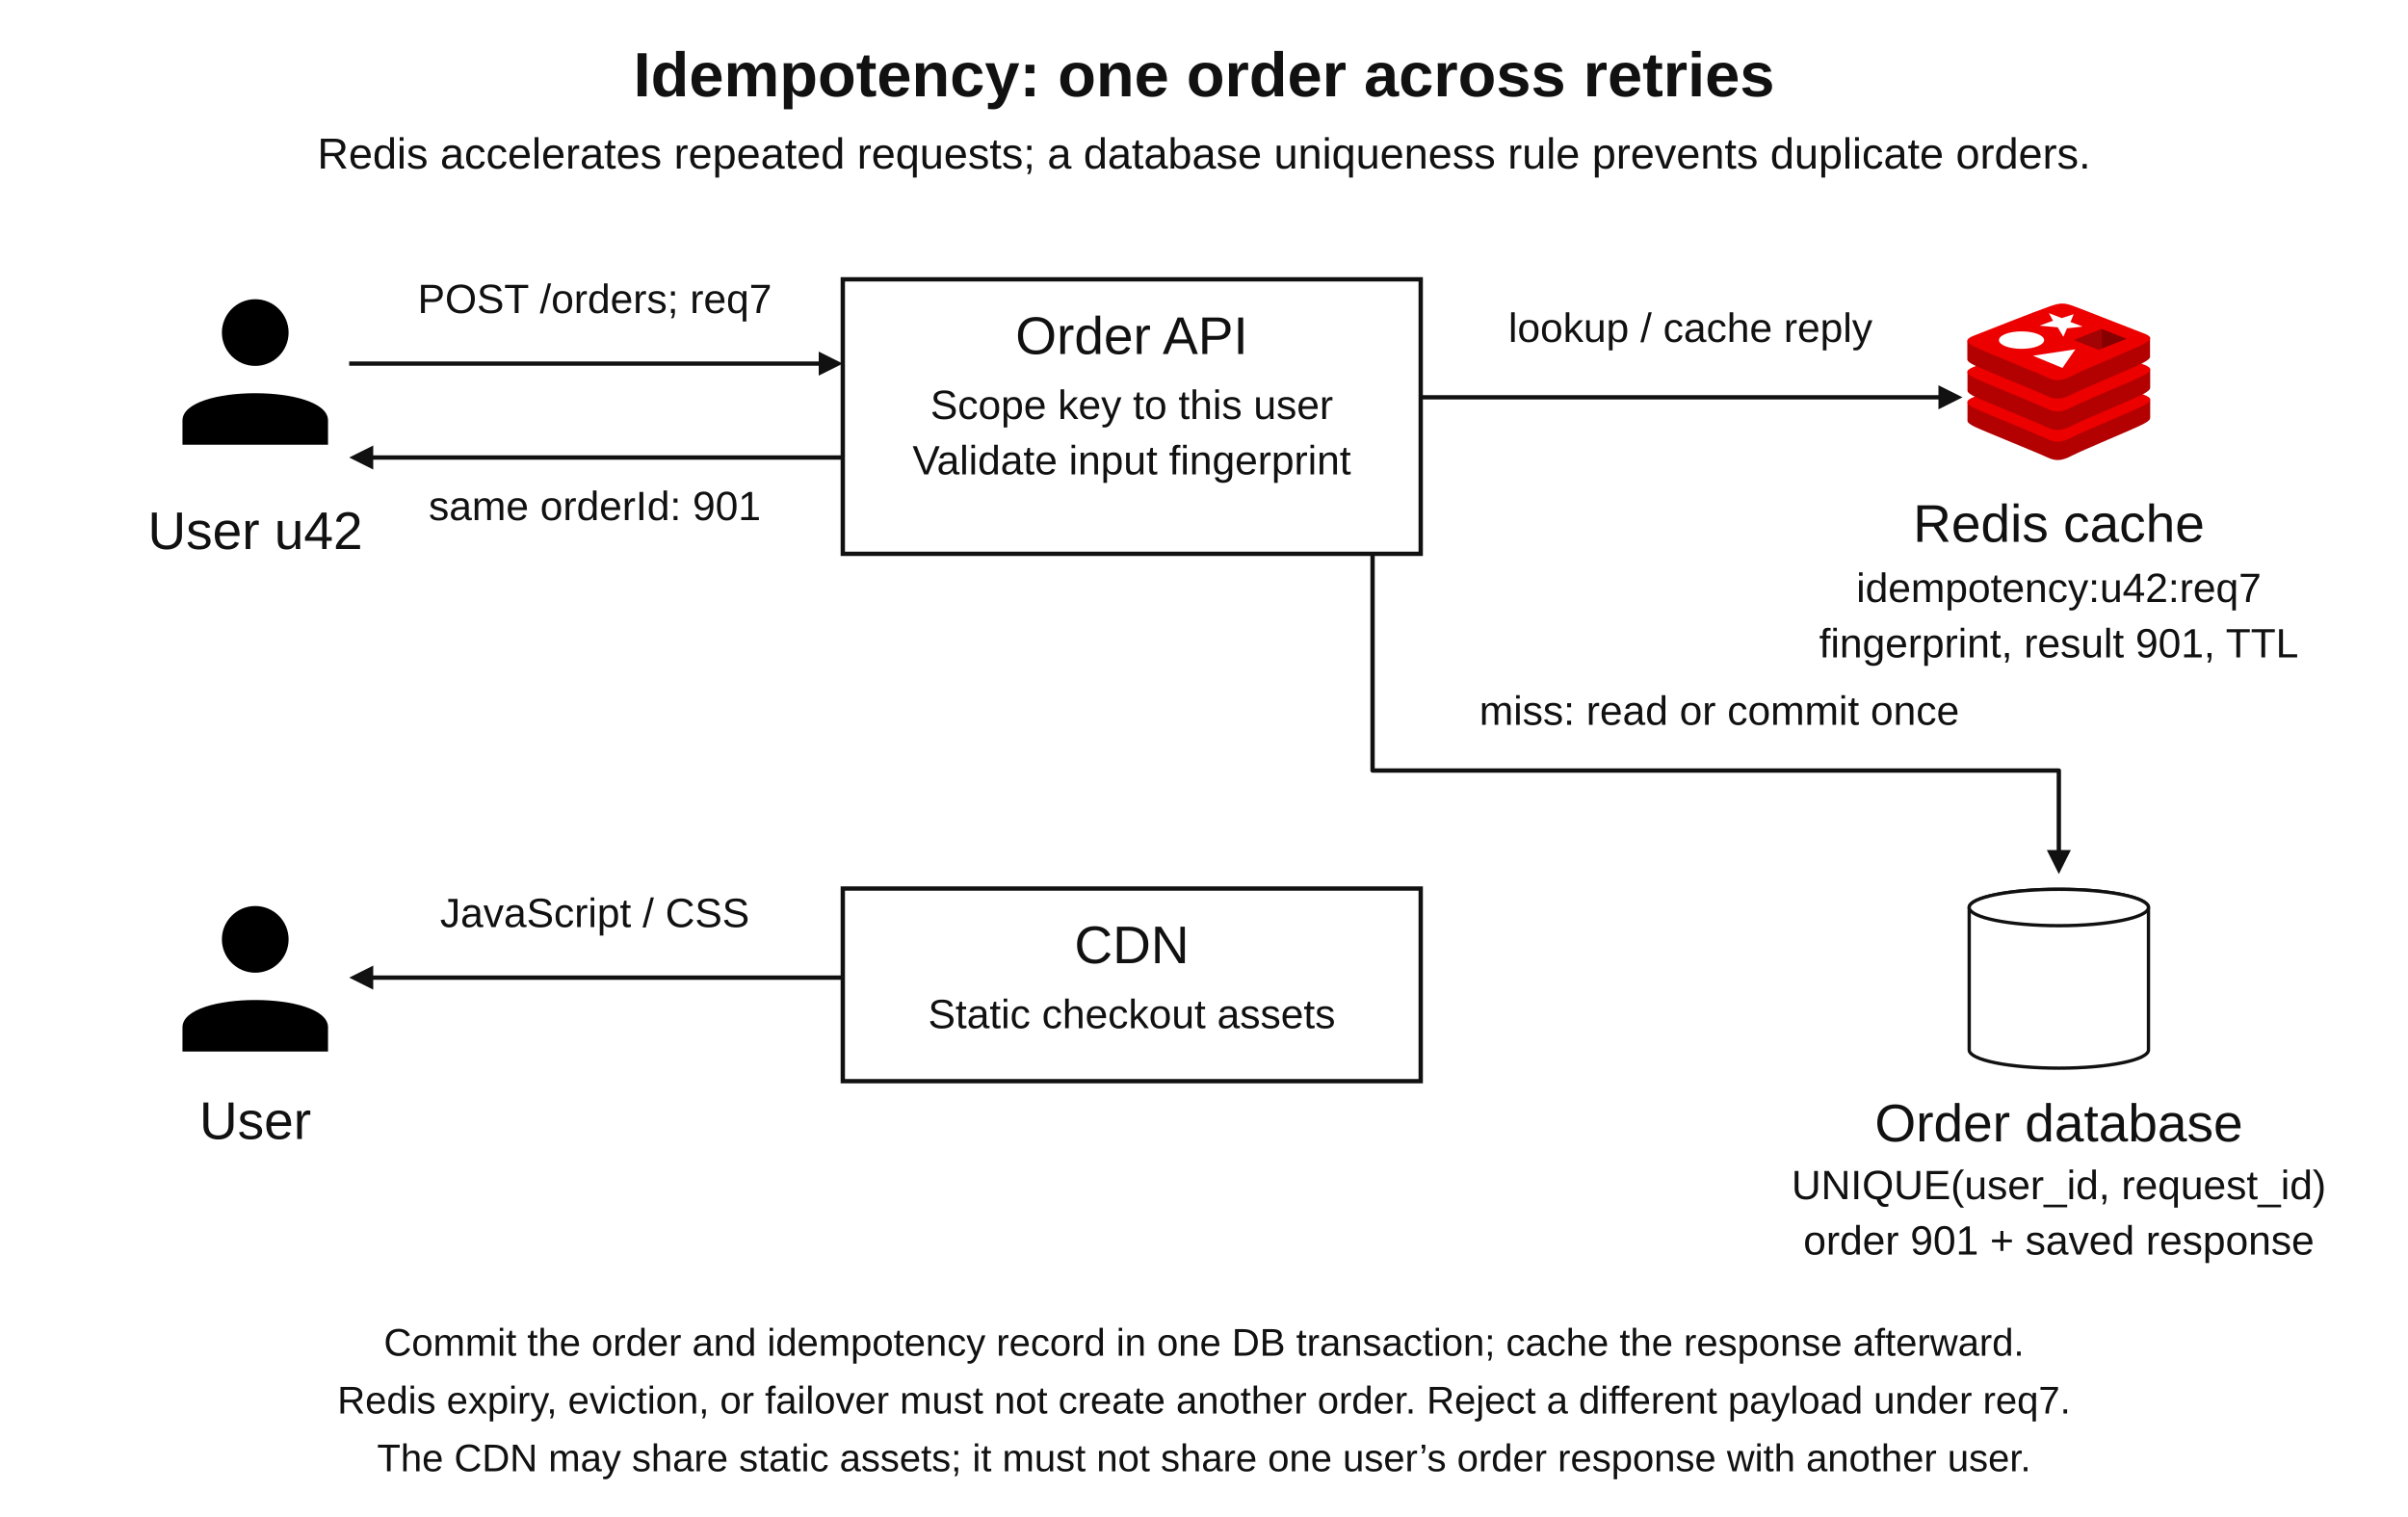
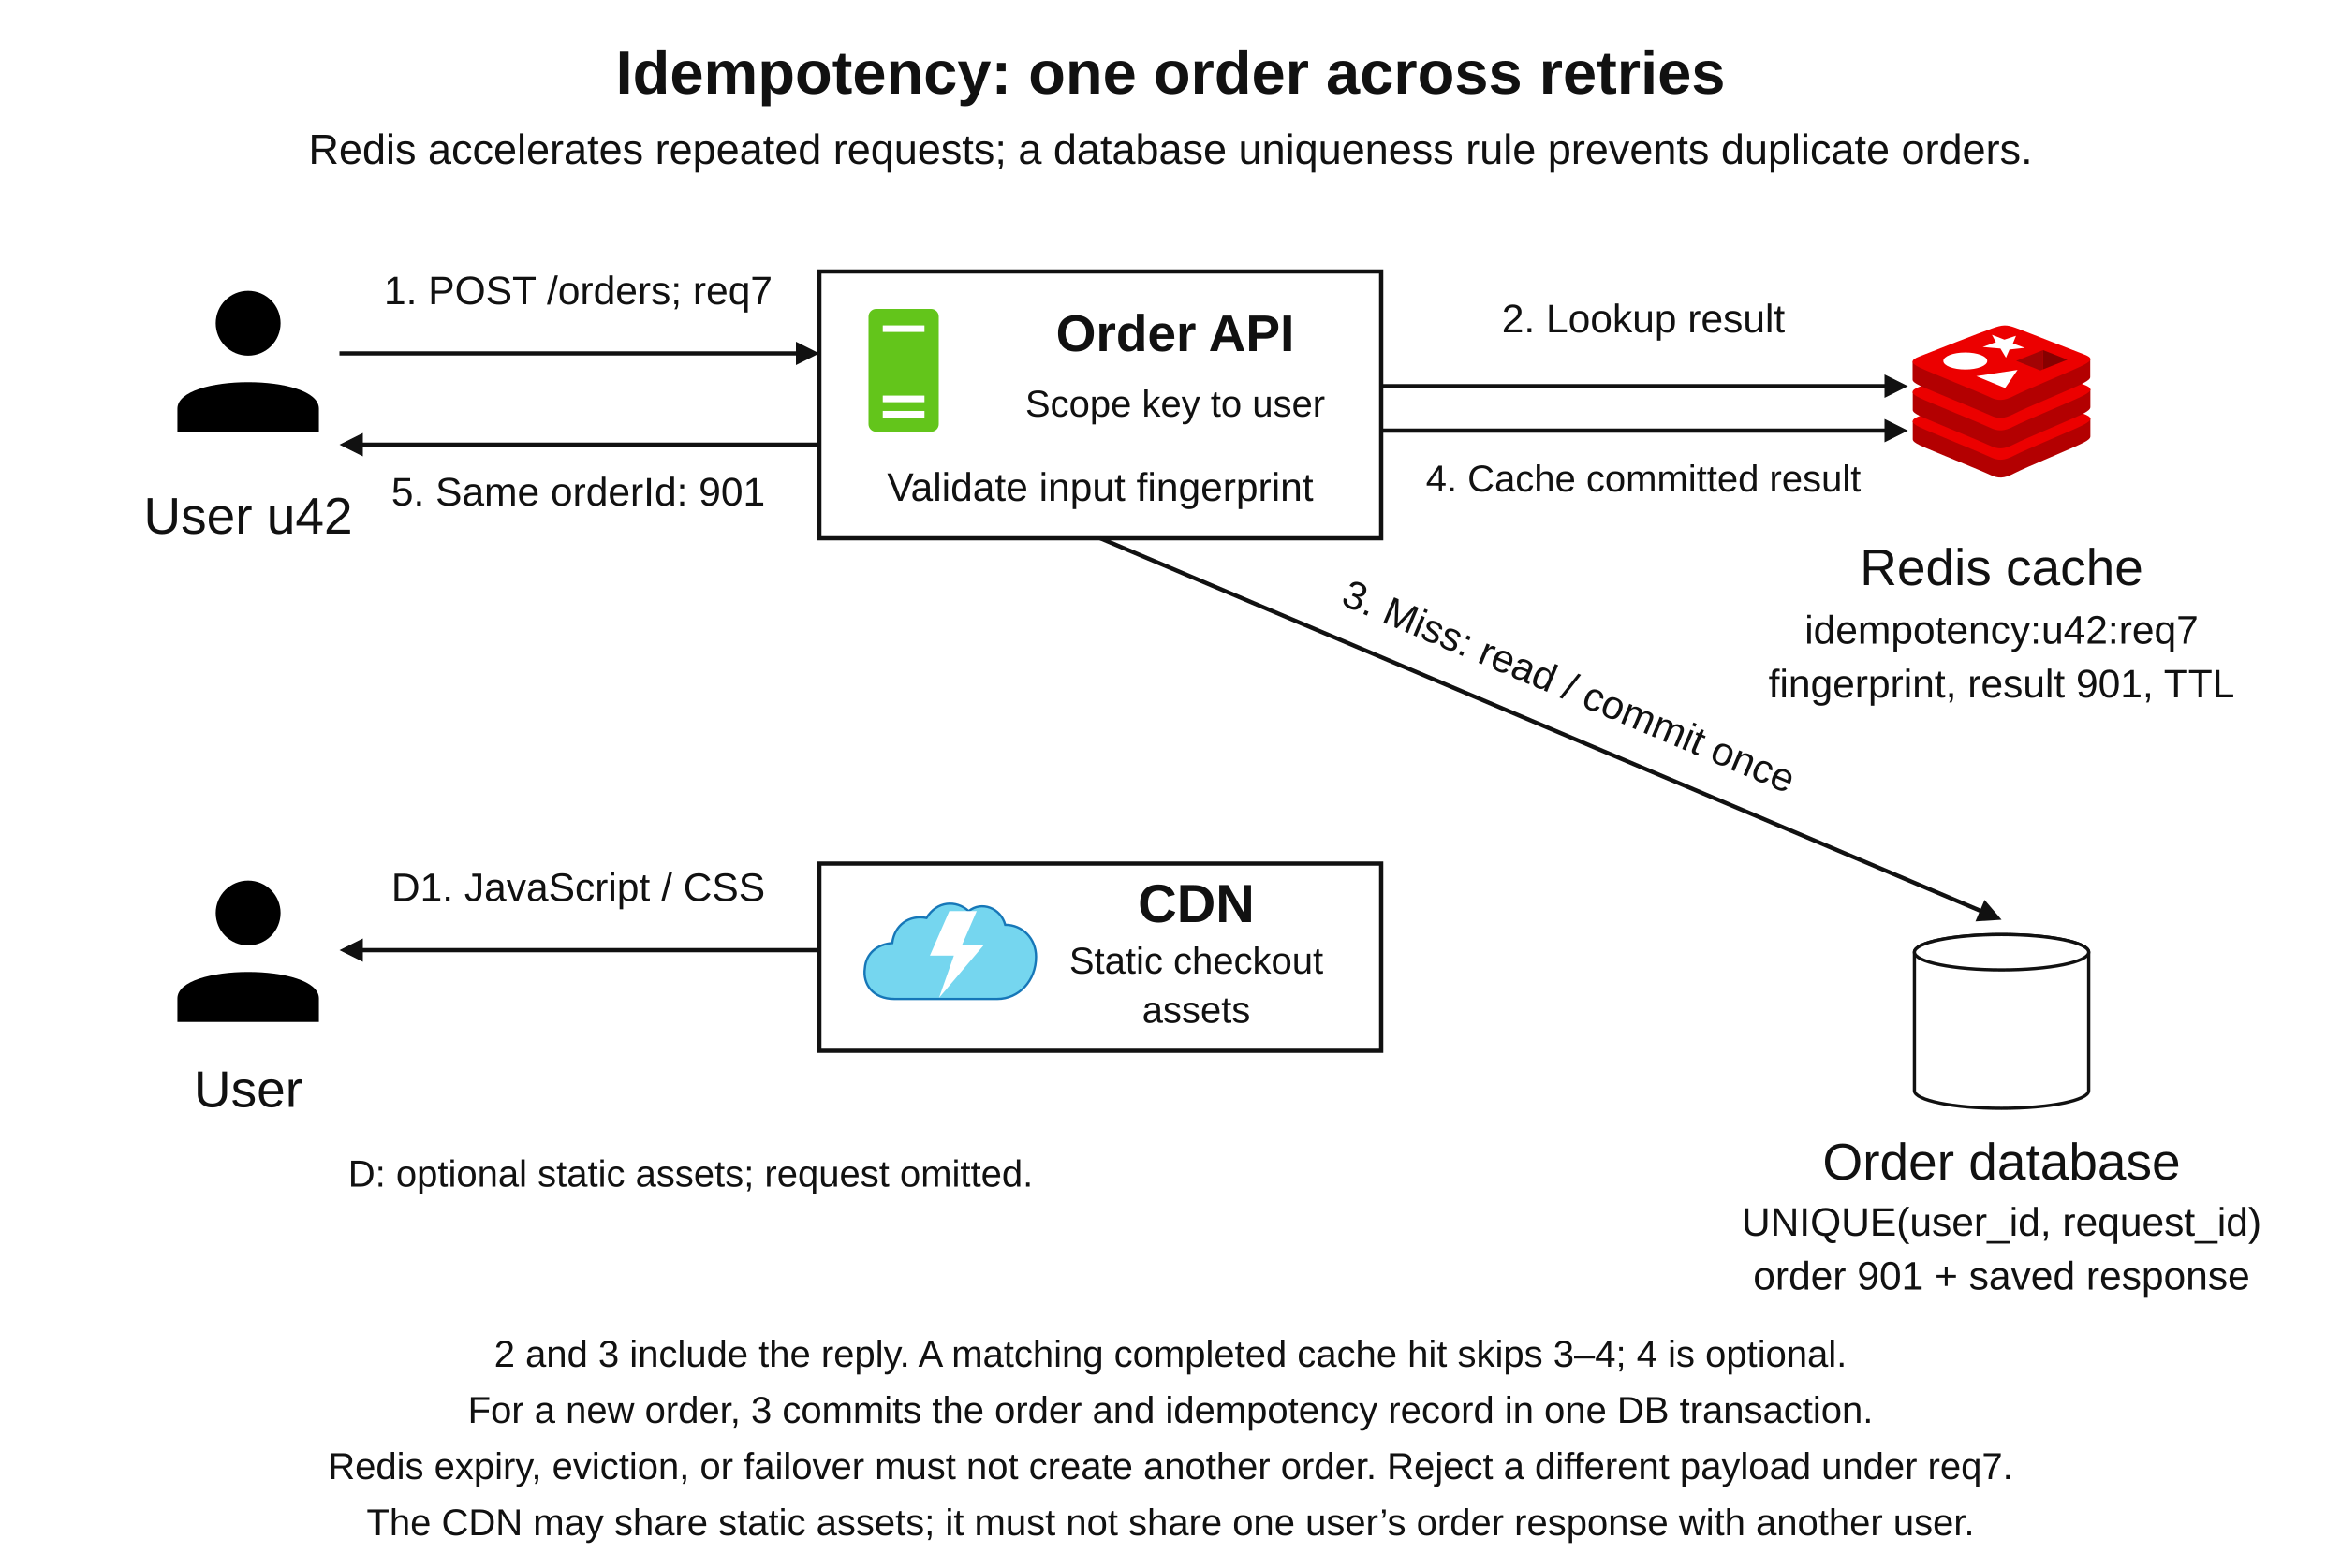
- <svg xmlns="http://www.w3.org/2000/svg" width="1000" height="630" viewBox="0 0 1000 630" role="img" aria-labelledby="title desc">
+ <svg xmlns="http://www.w3.org/2000/svg" width="1000" height="670" viewBox="0 0 1000 670" role="img" aria-labelledby="title desc">
  <defs>
+     <symbol id="backend-server" viewBox="0 0 64 112">
+       <rect width="64" height="112" rx="7" fill="#63c51b" />
+       <path d="M13 18H51M13 82H51M13 96H51" fill="none" stroke="#fff" stroke-width="6" />
+     </symbol>
+     <symbol id="cdn-cloud" viewBox="0 0 160 110">
+       <path d="M31 92C12 92 3 79 5 65C6 52 16 44 29 43C31 27 44 18 59 21C68 6 85 5 96 15C107 6 124 12 128 27C143 27 155 39 155 55C155 76 140 92 121 92Z" fill="#75d6ef" stroke="#1677b8" stroke-width="2" />
+       <path d="M79 15L62 54H83L70 91L109 45H90L103 15Z" fill="#fff" />
+     </symbol>
    <symbol id="redis-red" viewBox="1.2 10.2 125.6 107.6">
      <path fill="#b30001" d="M121.8 93.1c-6.7 3.5-41.4 17.7-48.8 21.6-7.4 3.9-11.5 3.8-17.3 1S13 98.1 6.3 94.9c-3.3-1.6-5-2.9-5-4.2V78s48-10.5 55.8-13.2c7.8-2.8 10.4-2.9 17-.5s46.1 9.5 52.6 11.9v12.5c0 1.3-1.5 2.7-4.9 4.4z" />
      <path fill="#ec0000" d="M121.8 80.5C115.1 84 80.4 98.2 73 102.1c-7.4 3.9-11.5 3.8-17.3 1-5.8-2.8-42.7-17.7-49.4-20.9C-.3 79-.5 76.8 6 74.3c6.5-2.6 43.2-17 51-19.7 7.8-2.8 10.4-2.9 17-.5s41.1 16.1 47.6 18.5c6.7 2.4 6.9 4.4.2 7.9z" />
      <path fill="#b30001" d="M121.8 72.5C115.1 76 80.4 90.2 73 94.1c-7.4 3.8-11.5 3.8-17.3 1C49.9 92.3 13 77.4 6.3 74.2c-3.3-1.6-5-2.9-5-4.2V57.3s48-10.5 55.8-13.2c7.8-2.8 10.4-2.9 17-.5s46.1 9.5 52.6 11.9V68c0 1.3-1.5 2.7-4.9 4.5z" />
      <path fill="#ec0000" d="M121.8 59.8c-6.7 3.5-41.4 17.7-48.8 21.6-7.4 3.8-11.5 3.8-17.3 1C49.9 79.6 13 64.7 6.3 61.5s-6.8-5.4-.3-7.9c6.5-2.6 43.2-17 51-19.7 7.8-2.8 10.4-2.9 17-.5s41.1 16.1 47.6 18.5c6.7 2.4 6.9 4.4.2 7.9z" />
      <path fill="#b30001" d="M121.8 51c-6.7 3.5-41.4 17.7-48.8 21.6-7.4 3.8-11.5 3.8-17.3 1C49.9 70.9 13 56 6.3 52.8c-3.3-1.6-5.1-2.9-5.1-4.2V35.9s48-10.5 55.8-13.2c7.8-2.8 10.4-2.9 17-.5s46.1 9.5 52.6 11.9v12.5c.1 1.3-1.4 2.6-4.8 4.4z" />
      <path fill="#ec0000" d="M121.8 38.3C115.1 41.8 80.4 56 73 59.9c-7.4 3.8-11.5 3.8-17.3 1S13 43.3 6.3 40.1s-6.8-5.4-.3-7.9c6.5-2.6 43.2-17 51-19.7 7.8-2.8 10.4-2.9 17-.5s41.1 16.1 47.6 18.5c6.7 2.4 6.9 4.4.2 7.8z" />
      <path fill="#fff" d="M80.4 26.1l-10.8 1.2-2.5 5.8-3.9-6.5-12.5-1.1 9.3-3.4-2.8-5.2 8.8 3.4 8.2-2.7L72 23z" />
      <path fill="#fff" d="M66.5 54.5l-20.3-8.4 29.1-4.4z" />
      <ellipse fill="#fff" cx="38.4" cy="35.4" rx="15.5" ry="6" />
      <path fill="#870000" d="M93.3 27.7l17.2 6.8-17.2 6.8z" />
      <path fill="#a20304" d="M74.3 35.3l19-7.6v13.6l-1.9.8z" />
    </symbol>
    <symbol id="redis-yellow" viewBox="1.2 10.2 125.6 107.6">
      <path fill="#b9892b" d="M121.8 93.1c-6.7 3.5-41.4 17.7-48.8 21.6-7.4 3.9-11.5 3.8-17.3 1S13 98.1 6.3 94.9c-3.3-1.6-5-2.9-5-4.2V78s48-10.5 55.8-13.2c7.8-2.8 10.4-2.9 17-.5s46.1 9.5 52.6 11.9v12.5c0 1.3-1.5 2.7-4.9 4.4z" />
      <path fill="#e8b344" d="M121.8 80.5C115.1 84 80.4 98.2 73 102.1c-7.4 3.9-11.5 3.8-17.3 1-5.8-2.8-42.7-17.7-49.4-20.9C-.3 79-.5 76.8 6 74.3c6.5-2.6 43.2-17 51-19.7 7.8-2.8 10.4-2.9 17-.5s41.1 16.1 47.6 18.5c6.7 2.4 6.9 4.4.2 7.9z" />
      <path fill="#b9892b" d="M121.8 72.5C115.1 76 80.4 90.2 73 94.1c-7.4 3.8-11.5 3.8-17.3 1C49.9 92.3 13 77.4 6.3 74.2c-3.3-1.6-5-2.9-5-4.2V57.3s48-10.5 55.8-13.2c7.8-2.8 10.4-2.9 17-.5s46.1 9.5 52.6 11.9V68c0 1.3-1.5 2.7-4.9 4.5z" />
      <path fill="#e8b344" d="M121.8 59.8c-6.7 3.5-41.4 17.7-48.8 21.6-7.4 3.8-11.5 3.8-17.3 1C49.9 79.6 13 64.7 6.3 61.5s-6.8-5.4-.3-7.9c6.5-2.6 43.2-17 51-19.7 7.8-2.8 10.4-2.9 17-.5s41.1 16.1 47.6 18.5c6.7 2.4 6.9 4.4.2 7.9z" />
      <path fill="#b9892b" d="M121.8 51c-6.7 3.5-41.4 17.7-48.8 21.6-7.4 3.8-11.5 3.8-17.3 1C49.9 70.9 13 56 6.3 52.8c-3.3-1.6-5.1-2.9-5.1-4.2V35.9s48-10.5 55.8-13.2c7.8-2.8 10.4-2.9 17-.5s46.1 9.5 52.6 11.9v12.5c.1 1.3-1.4 2.6-4.8 4.4z" />
      <path fill="#e8b344" d="M121.8 38.3C115.1 41.8 80.4 56 73 59.9c-7.4 3.8-11.5 3.8-17.3 1S13 43.3 6.3 40.1s-6.8-5.4-.3-7.9c6.5-2.6 43.2-17 51-19.7 7.8-2.8 10.4-2.9 17-.5s41.1 16.1 47.6 18.5c6.7 2.4 6.9 4.4.2 7.8z" />
      <path fill="#fff" d="M80.4 26.1l-10.8 1.2-2.5 5.8-3.9-6.5-12.5-1.1 9.3-3.4-2.8-5.2 8.8 3.4 8.2-2.7L72 23z" />
      <path fill="#fff" d="M66.5 54.5l-20.3-8.4 29.1-4.4z" />
      <ellipse fill="#fff" cx="38.4" cy="35.4" rx="15.5" ry="6" />
      <path fill="#806018" d="M93.3 27.7l17.2 6.8-17.2 6.8z" />
      <path fill="#a57923" d="M74.3 35.3l19-7.6v13.6l-1.9.8z" />
    </symbol>
    <symbol id="redis-grey" viewBox="1.2 10.2 125.6 107.6">
      <path fill="#484b53" d="M121.8 93.1c-6.7 3.5-41.4 17.7-48.8 21.6-7.4 3.9-11.5 3.8-17.3 1S13 98.1 6.3 94.9c-3.3-1.6-5-2.9-5-4.2V78s48-10.5 55.8-13.2c7.8-2.8 10.4-2.9 17-.5s46.1 9.5 52.6 11.9v12.5c0 1.3-1.5 2.7-4.9 4.4z" />
      <path fill="#686b73" d="M121.8 80.5C115.1 84 80.4 98.2 73 102.1c-7.4 3.9-11.5 3.8-17.3 1-5.8-2.8-42.7-17.7-49.4-20.9C-.3 79-.5 76.8 6 74.3c6.5-2.6 43.2-17 51-19.7 7.8-2.8 10.4-2.9 17-.5s41.1 16.1 47.6 18.5c6.7 2.4 6.9 4.4.2 7.9z" />
      <path fill="#484b53" d="M121.8 72.5C115.1 76 80.4 90.2 73 94.1c-7.4 3.8-11.5 3.8-17.3 1C49.9 92.3 13 77.4 6.3 74.2c-3.3-1.6-5-2.9-5-4.2V57.3s48-10.5 55.8-13.2c7.8-2.8 10.4-2.9 17-.5s46.1 9.5 52.6 11.9V68c0 1.3-1.5 2.7-4.9 4.5z" />
      <path fill="#686b73" d="M121.8 59.8c-6.7 3.5-41.4 17.7-48.8 21.6-7.4 3.8-11.5 3.8-17.3 1C49.9 79.6 13 64.7 6.3 61.5s-6.8-5.4-.3-7.9c6.5-2.6 43.2-17 51-19.7 7.8-2.8 10.4-2.9 17-.5s41.1 16.1 47.6 18.5c6.7 2.4 6.9 4.4.2 7.9z" />
      <path fill="#484b53" d="M121.8 51c-6.7 3.5-41.4 17.7-48.8 21.6-7.4 3.8-11.5 3.8-17.3 1C49.9 70.9 13 56 6.3 52.8c-3.3-1.6-5.1-2.9-5.1-4.2V35.9s48-10.5 55.8-13.2c7.8-2.8 10.4-2.9 17-.5s46.1 9.5 52.6 11.9v12.5c.1 1.3-1.4 2.6-4.8 4.4z" />
      <path fill="#686b73" d="M121.8 38.3C115.1 41.8 80.4 56 73 59.9c-7.4 3.8-11.5 3.8-17.3 1S13 43.3 6.3 40.1s-6.8-5.4-.3-7.9c6.5-2.6 43.2-17 51-19.7 7.8-2.8 10.4-2.9 17-.5s41.1 16.1 47.6 18.5c6.7 2.4 6.9 4.4.2 7.8z" />
      <path fill="#fff" d="M80.4 26.1l-10.8 1.2-2.5 5.8-3.9-6.5-12.5-1.1 9.3-3.4-2.8-5.2 8.8 3.4 8.2-2.7L72 23z" />
      <path fill="#fff" d="M66.5 54.5l-20.3-8.4 29.1-4.4z" />
      <ellipse fill="#fff" cx="38.4" cy="35.4" rx="15.5" ry="6" />
      <path fill="#2f3137" d="M93.3 27.7l17.2 6.8-17.2 6.8z" />
      <path fill="#3e4149" d="M74.3 35.3l19-7.6v13.6l-1.9.8z" />
    </symbol>
    <symbol id="person" viewBox="0 0 54 54">
      <circle cx="27" cy="12" r="11" />
      <path d="M3 49V41C3 29 51 29 51 41V49Z" />
    </symbol>
    <symbol id="database" viewBox="0 0 88 93">
      <path d="M0.9 13.75A43.1 8.75 0 0 1 87.1 13.75V82.25A43.1 8.75 0 0 1 0.9 82.25Z" fill="currentColor" stroke="#111" stroke-width="1.6" />
      <ellipse cx="44" cy="13.75" rx="43.1" ry="8.75" fill="currentColor" stroke="#111" stroke-width="1.6" />
    </symbol>
    <marker id="arrow" markerWidth="10" markerHeight="10" viewBox="0 0 10 10" refX="7.5" refY="5" orient="auto" markerUnits="userSpaceOnUse">
      <path d="M0 0L10 5L0 10Z" fill="#111" />
    </marker>
    <style>text{font-family:Arial,Helvetica,sans-serif;fill:#111}.box{fill:#fff;stroke:#111;stroke-width:1.8}.flow{fill:none;stroke:#111;stroke-width:1.8;stroke-linejoin:round;marker-end:url(#arrow)}.plain{fill:none;stroke:#111;stroke-width:1.8}</style>
  </defs>
-   <rect width="1000" height="630" fill="#fff" />
+   <rect width="1000" height="670" fill="#fff" />
  <text x="500" y="40" font-size="26" text-anchor="middle" font-weight="bold">Idempotency: one order across retries</text>
  <text x="500" y="70" font-size="18" text-anchor="middle">Redis accelerates repeated requests; a database uniqueness rule prevents duplicate orders.</text>
  <use id="order-user" href="#person" x="72" y="123" width="68" height="68" />
  <text x="106" y="228" font-size="22" text-anchor="middle">User u42</text>
  <rect id="order-api" class="box" x="350" y="116" width="240" height="114" />
-   <text x="470.0" y="147" font-size="22" text-anchor="middle">Order API</text>
-   <text x="470.0" y="174" font-size="17" text-anchor="middle">Scope key to this user</text>
-   <text x="470.0" y="197" font-size="17" text-anchor="middle">Validate input fingerprint</text>
-   <use id="idempotency-cache" href="#redis-red" x="817" y="126" width="76" height="65.108" />
-   <text x="855" y="225" font-size="22" text-anchor="middle">Redis cache</text>
-   <text x="855" y="250" font-size="17" text-anchor="middle">idempotency:u42:req7</text>
-   <text x="855" y="273" font-size="17" text-anchor="middle">fingerprint, result 901, TTL</text>
+   <use id="order-api-icon" href="#backend-server" x="371" y="132" width="30" height="52.5" />
+   <text x="502" y="150" font-size="22" text-anchor="middle" font-weight="bold">Order API</text>
+   <text x="502" y="178" font-size="16" text-anchor="middle">Scope key to user</text>
+   <text x="470" y="214" font-size="17" text-anchor="middle">Validate input fingerprint</text>
+   <use id="idempotency-cache" href="#redis-red" x="817" y="139" width="76" height="65.108" />
+   <text x="855" y="250" font-size="22" text-anchor="middle">Redis cache</text>
+   <text x="855" y="275" font-size="17" text-anchor="middle">idempotency:u42:req7</text>
+   <text x="855" y="298" font-size="17" text-anchor="middle">fingerprint, result 901, TTL</text>
  <path id="retry-order" class="flow" d="M145 151 L347.5 151" />
-   <text x="247" y="130" font-size="17" text-anchor="middle">POST /orders; req7</text>
+   <text x="247" y="130" font-size="17" text-anchor="middle">1. POST /orders; req7</text>
  <path id="return-same-outcome" class="flow" d="M350 190 L147.5 190" />
-   <text x="247" y="216" font-size="17" text-anchor="middle">same orderId: 901</text>
+   <text x="247" y="216" font-size="17" text-anchor="middle">5. Same orderId: 901</text>
  <path id="lookup-cache-response" class="flow" d="M590 165 L812.5 165" />
-   <text x="702" y="142" font-size="17" text-anchor="middle">lookup / cache reply</text>
-   <path id="durable-miss-path" class="flow" d="M570 230 L570 320 L855 320 L855 360.5" />
-   <text x="714" y="301" font-size="17" text-anchor="middle">miss: read or commit once</text>
-   <use id="order-database" href="#database" x="817" y="365" width="76" height="80.318" color="#fff" />
-   <text x="855" y="474" font-size="22" text-anchor="middle">Order database</text>
-   <text x="855" y="498" font-size="17" text-anchor="middle">UNIQUE(user_id, request_id)</text>
-   <text x="855" y="521" font-size="17" text-anchor="middle">order 901 + saved response</text>
+   <text x="702" y="142" font-size="17" text-anchor="middle">2. Lookup result</text>
+   <path id="durable-miss-path" class="flow" d="M470 230 L852.698 392.025" />
+   <text id="durable-miss-label" x="0" y="-14" transform="translate(662.5 311.5) rotate(22.94666)" font-size="17" text-anchor="middle">3. Miss: read / commit once</text>
+   <path id="cache-committed-outcome" class="flow" d="M590 184 L812.5 184" />
+   <text id="cache-committed-label" x="702" y="210" font-size="16" text-anchor="middle">4. Cache committed result</text>
+   <use id="order-database" href="#database" x="817" y="395" width="76" height="80.318" color="#fff" />
+   <text x="855" y="504" font-size="22" text-anchor="middle">Order database</text>
+   <text x="855" y="528" font-size="17" text-anchor="middle">UNIQUE(user_id, request_id)</text>
+   <text x="855" y="551" font-size="17" text-anchor="middle">order 901 + saved response</text>
  <rect id="checkout-cdn" class="box" x="350" y="369" width="240" height="80" />
-   <text x="470.0" y="400" font-size="22" text-anchor="middle">CDN</text>
-   <text x="470.0" y="427" font-size="17" text-anchor="middle">Static checkout assets</text>
+   <use id="checkout-cdn-icon" href="#cdn-cloud" x="367" y="382" width="78" height="53.625" />
+   <text x="511" y="394" font-size="23" text-anchor="middle" font-weight="bold">CDN</text>
+   <text x="511" y="416" font-size="16" text-anchor="middle">Static checkout</text>
+   <text x="511" y="437" font-size="16" text-anchor="middle">assets</text>
  <use id="checkout-user" href="#person" x="72" y="375" width="68" height="68" />
  <text x="106" y="473" font-size="22" text-anchor="middle">User</text>
  <path id="checkout-assets" class="flow" d="M350 406 L147.5 406" />
-   <text x="247" y="385" font-size="17" text-anchor="middle">JavaScript / CSS</text>
-   <text x="500" y="563" font-size="16" text-anchor="middle">Commit the order and idempotency record in one DB transaction; cache the response afterward.</text>
-   <text x="500" y="587" font-size="16" text-anchor="middle">Redis expiry, eviction, or failover must not create another order. Reject a different payload under req7.</text>
-   <text x="500" y="611" font-size="16" text-anchor="middle">The CDN may share static assets; it must not share one user’s order response with another user.</text>
+   <text x="247" y="385" font-size="17" text-anchor="middle">D1. JavaScript / CSS</text>
+   <text x="295" y="507" font-size="16" text-anchor="middle">D: optional static assets; request omitted.</text>
+   <text x="500" y="584" font-size="16" text-anchor="middle">2 and 3 include the reply. A matching completed cache hit skips 3–4; 4 is optional.</text>
+   <text x="500" y="608" font-size="16" text-anchor="middle">For a new order, 3 commits the order and idempotency record in one DB transaction.</text>
+   <text x="500" y="632" font-size="16" text-anchor="middle">Redis expiry, eviction, or failover must not create another order. Reject a different payload under req7.</text>
+   <text x="500" y="656" font-size="16" text-anchor="middle">The CDN may share static assets; it must not share one user’s order response with another user.</text>
</svg>
